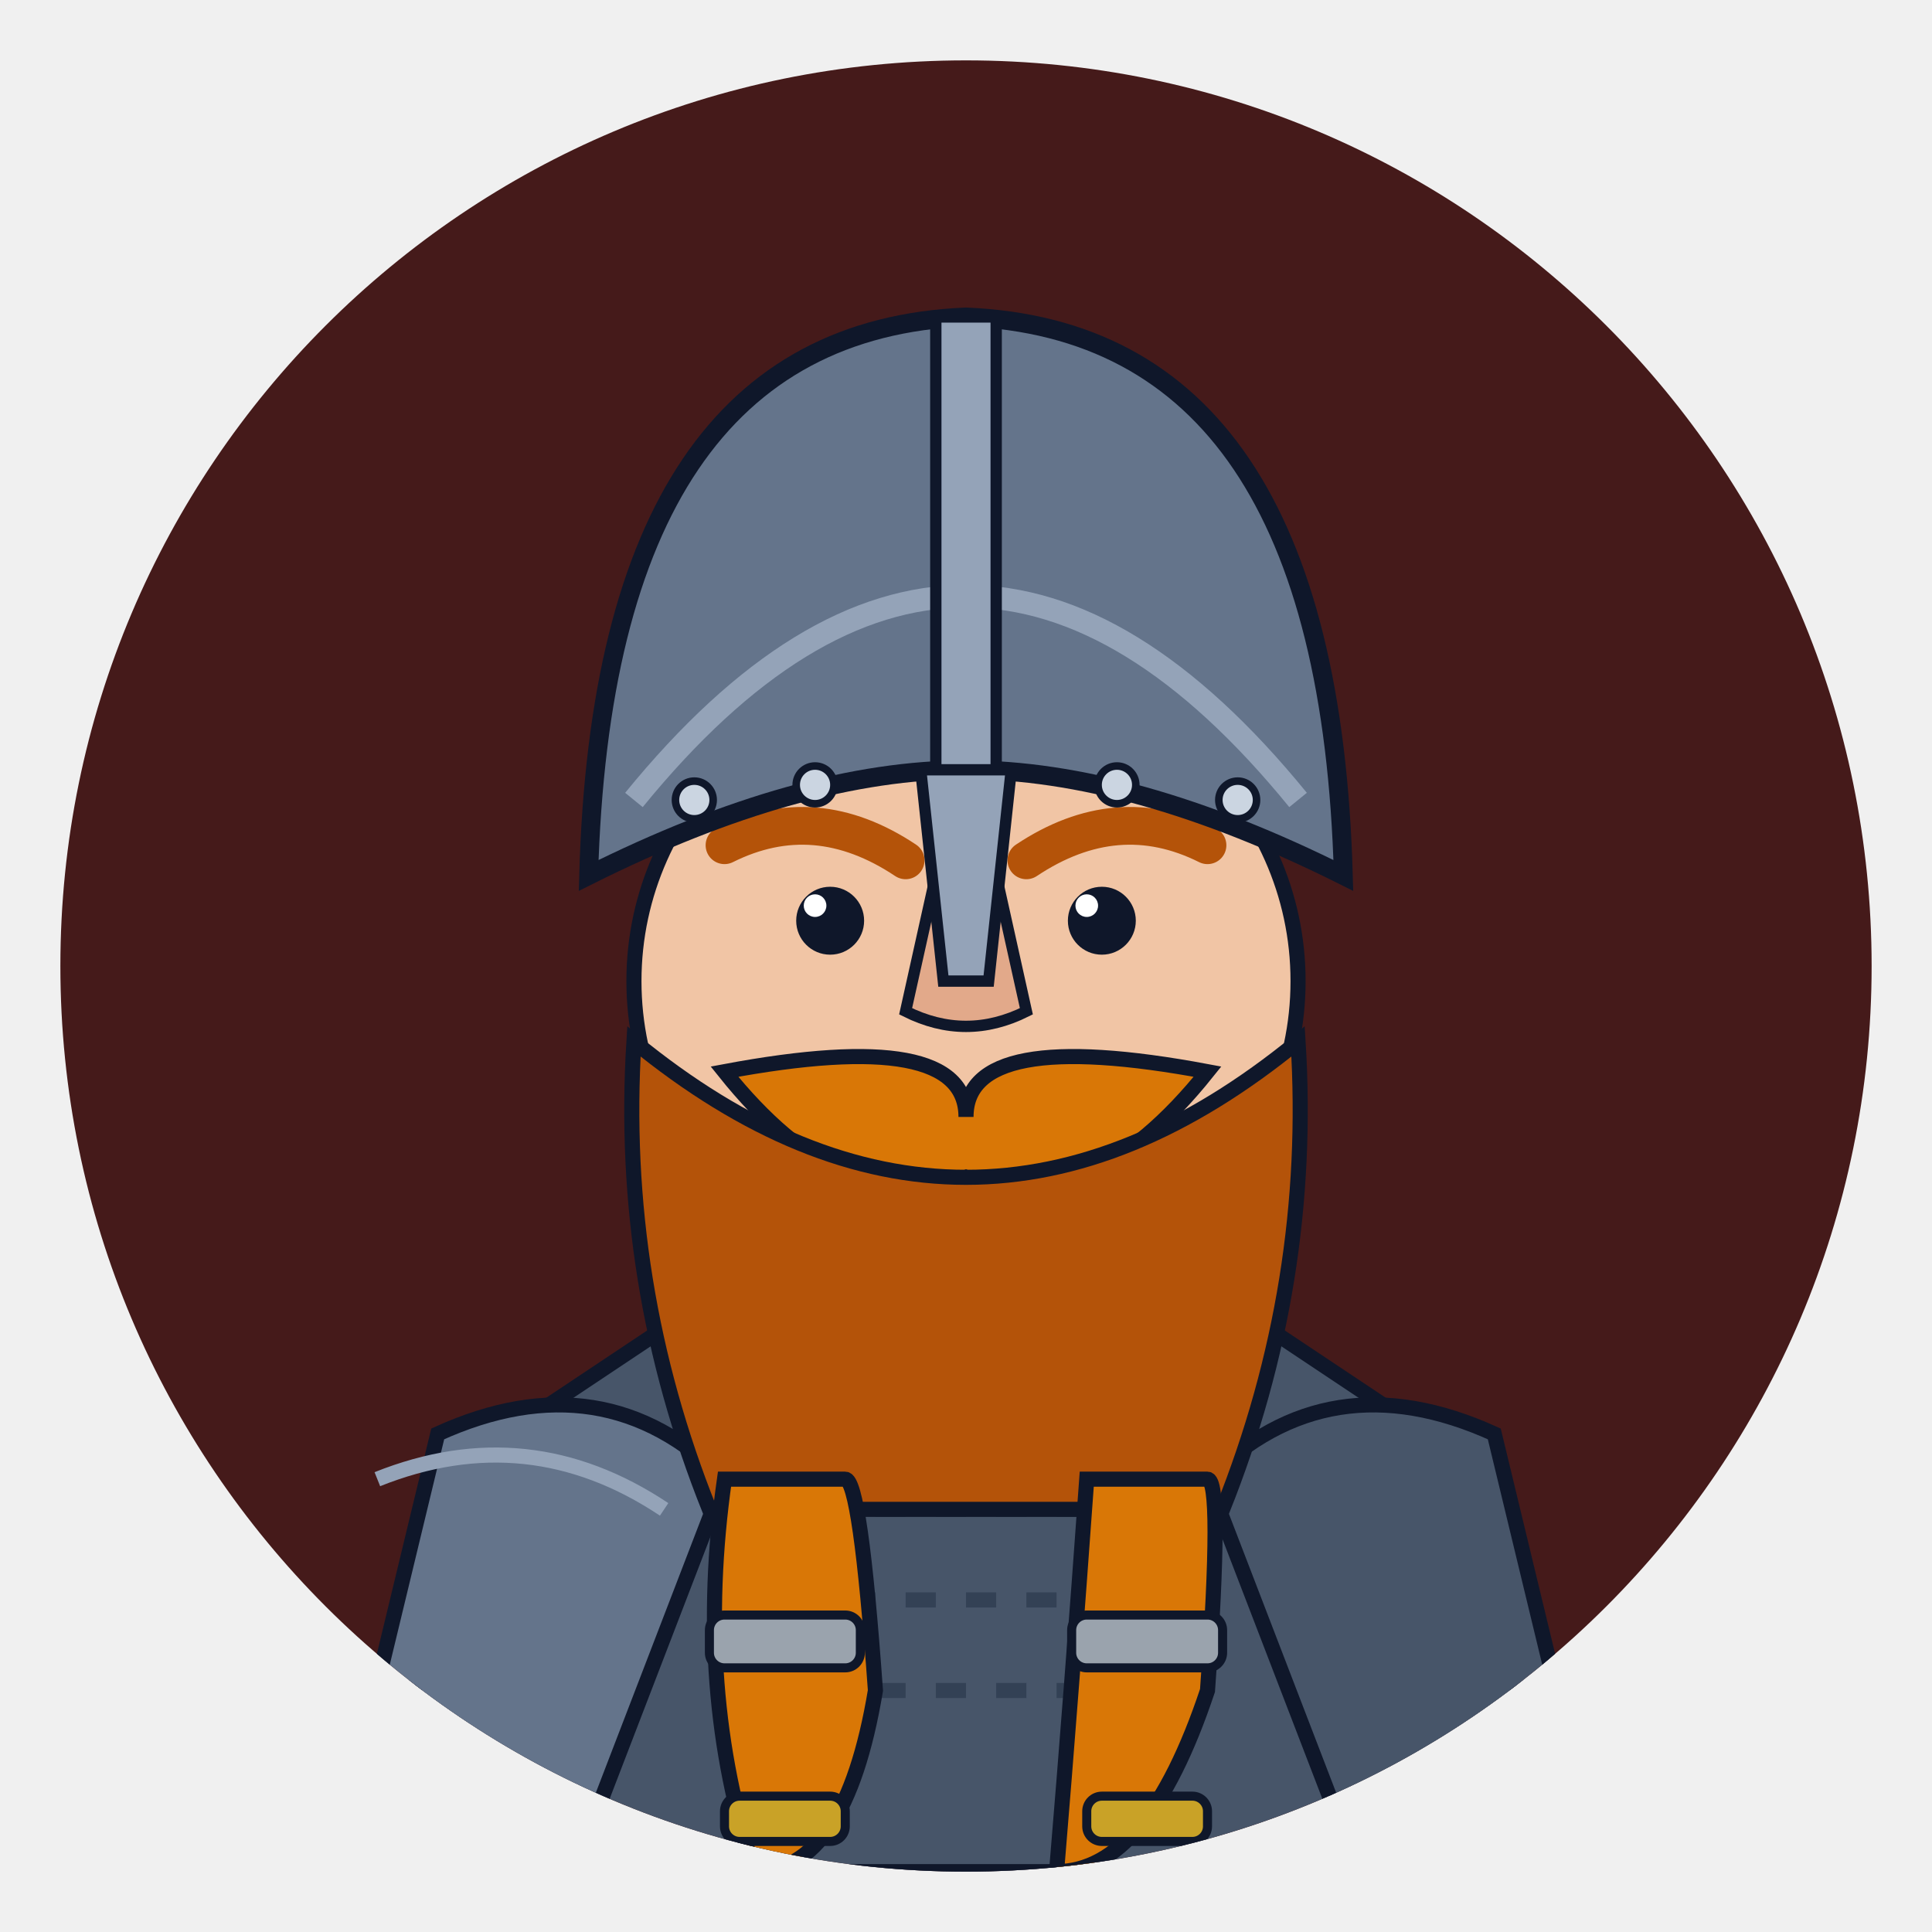
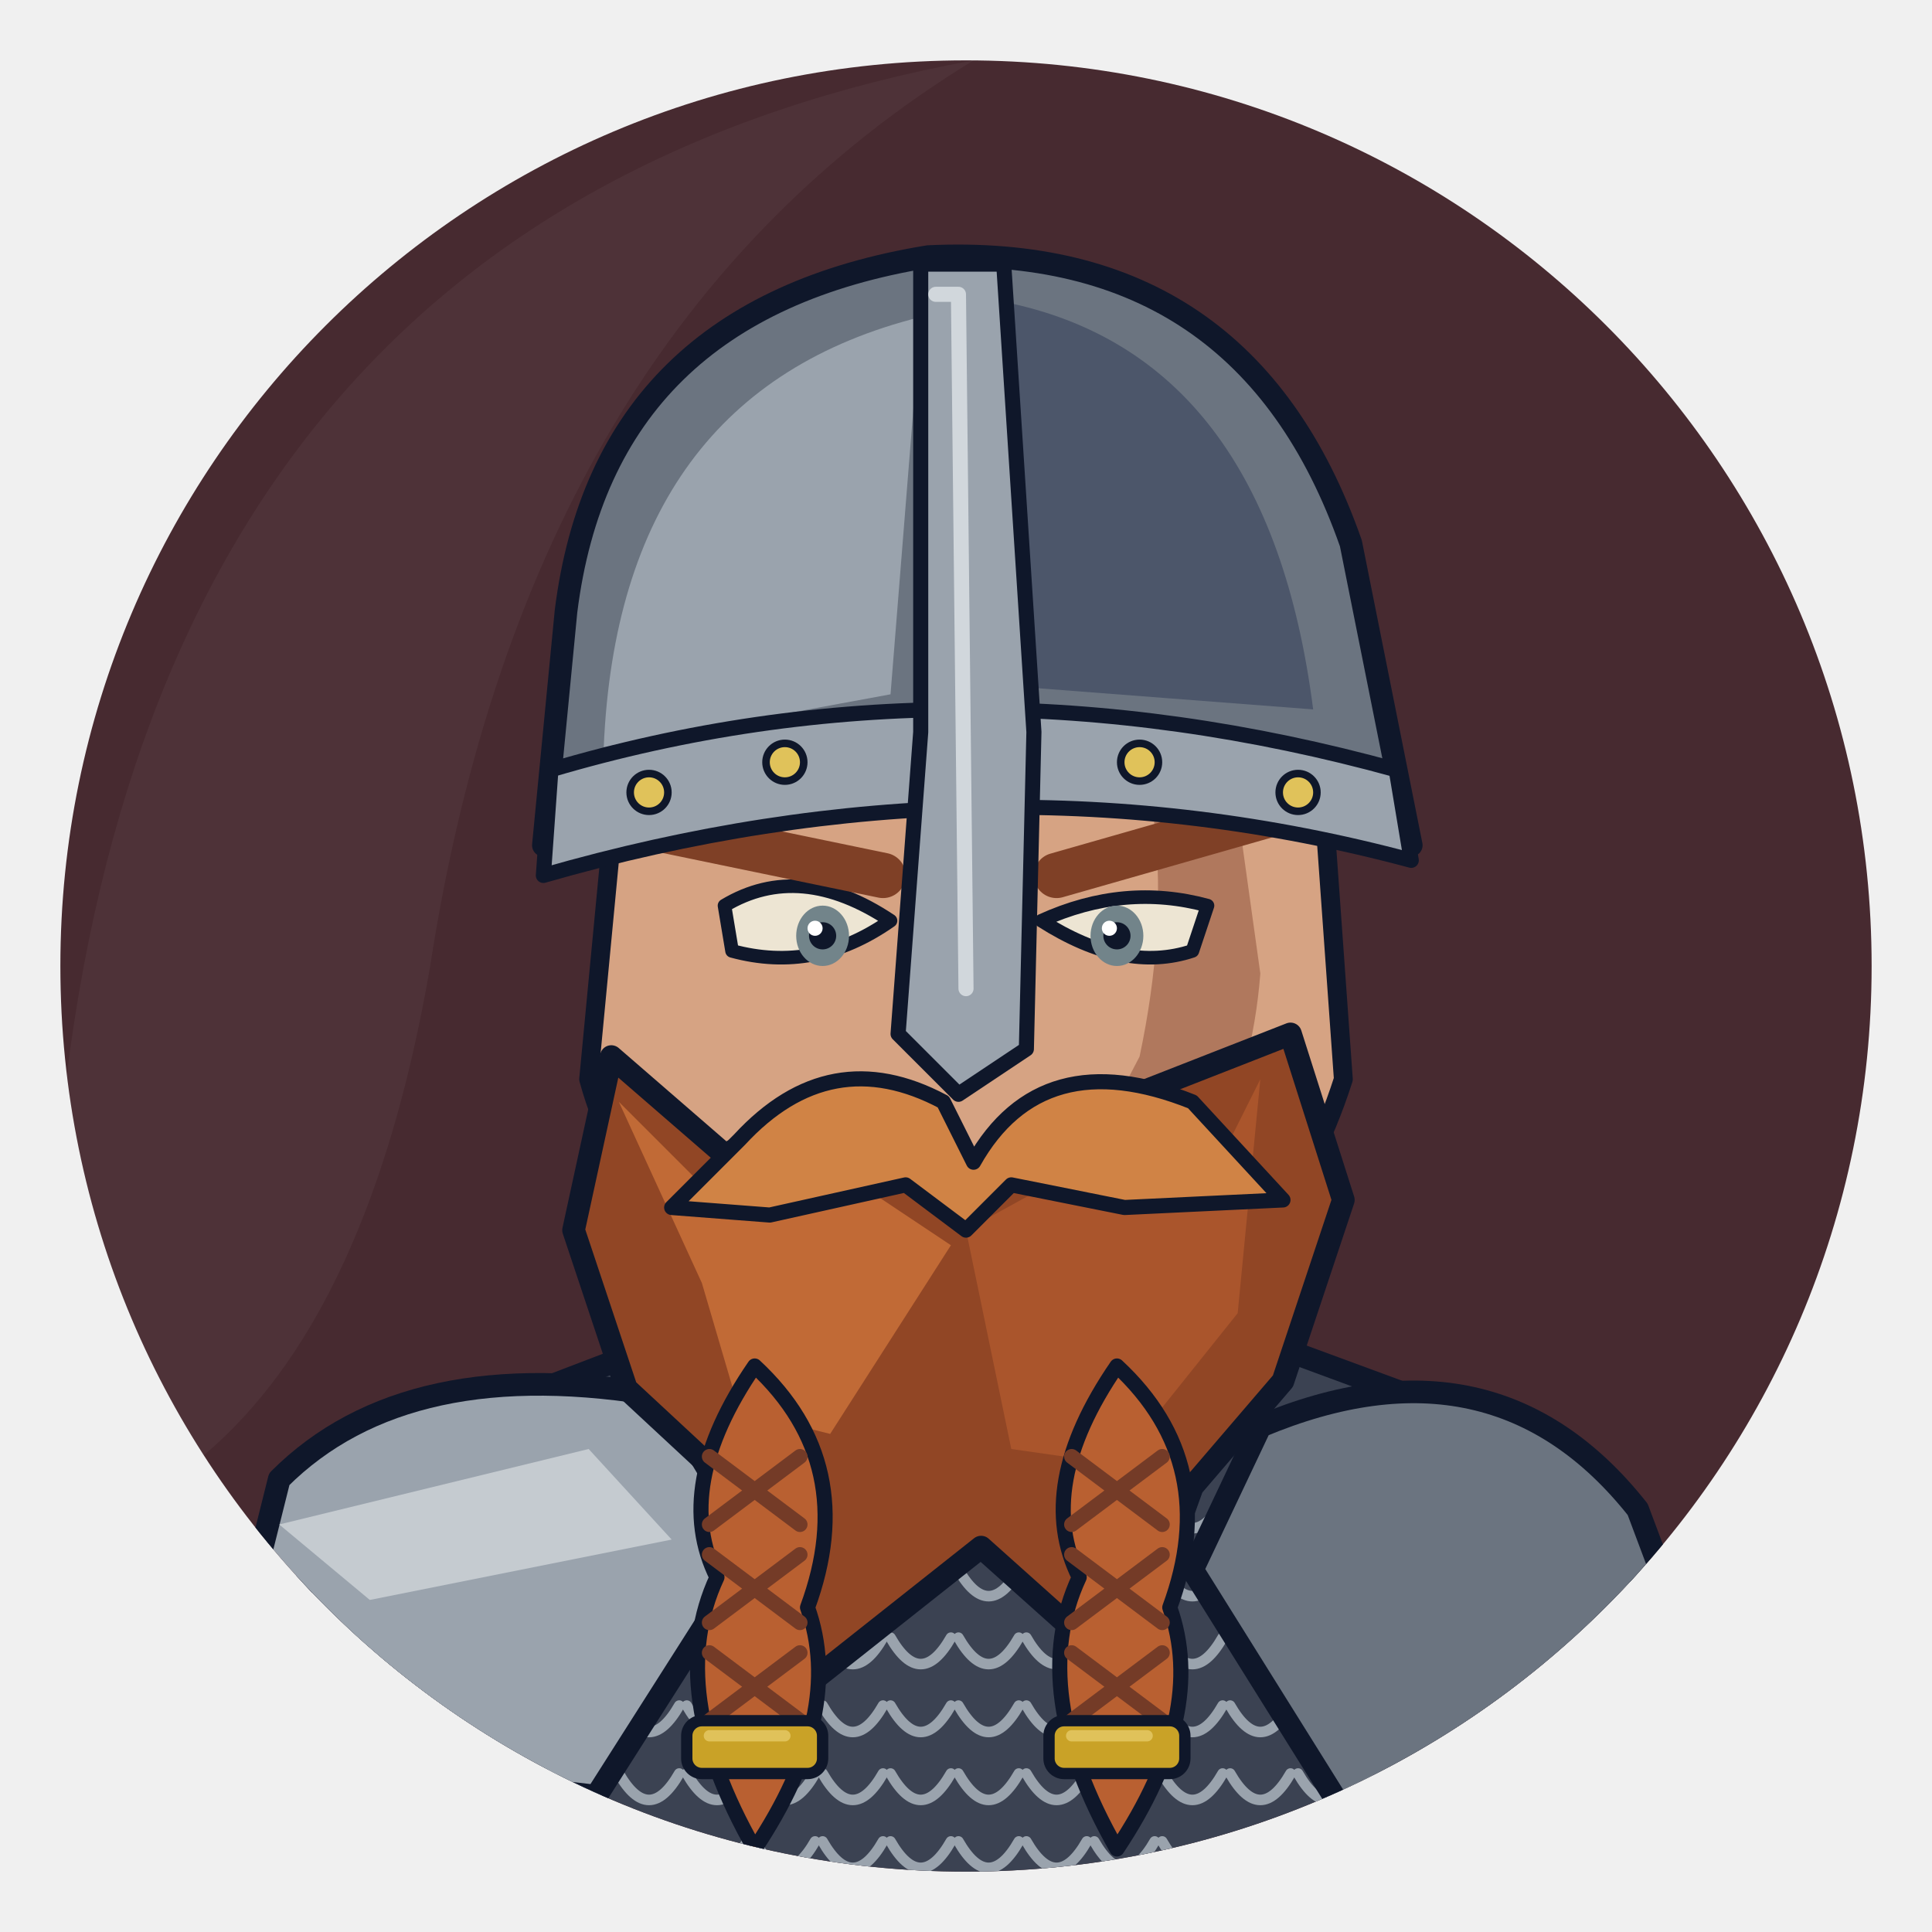
- <svg xmlns="http://www.w3.org/2000/svg" width="256" height="256" viewBox="0 0 256 256">
+ <svg xmlns="http://www.w3.org/2000/svg" version="1.1" width="256" height="256" viewBox="0 0 256 256">
  <defs>
    <clipPath id="hero_thorin-clip">
      <circle cx="128" cy="128" r="120" />
    </clipPath>
  </defs>
  <g clip-path="url(#hero_thorin-clip)">
-     <circle cx="128" cy="128" r="120" fill="#451a1a" />
-     <path d="M48 248 L64 192 L88 176 L168 176 L192 192 L208 248 Z" fill="#475569" stroke="#0f172a" stroke-width="2" />
-     <path d="M96 188 L160 188 M92 200 L164 200 M96 212 L160 212 M100 224 L156 224" stroke="#334155" stroke-width="2" stroke-dasharray="4,4" />
-     <path d="M44 248 L58 190 Q80 180 96 196 L76 248 Z" fill="#64748b" stroke="#0f172a" stroke-width="2" />
-     <path d="M50 196 Q70 188 88 200" stroke="#94a3b8" stroke-width="2" fill="none" />
-     <path d="M212 248 L198 190 Q176 180 160 196 L180 248 Z" fill="#475569" stroke="#0f172a" stroke-width="2" />
-     <rect x="100" y="140" width="56" height="40" fill="#d6a383" />
-     <ellipse cx="128" cy="130" rx="44" ry="42" fill="#f1c5a5" stroke="#0f172a" stroke-width="2" />
-     <path d="M96 112 Q108 106 120 114" stroke="#b45309" stroke-width="5" stroke-linecap="round" fill="none" />
-     <path d="M136 114 Q148 106 160 112" stroke="#b45309" stroke-width="5" stroke-linecap="round" fill="none" />
-     <circle cx="110" cy="122" r="4.5" fill="#0f172a" />
-     <circle cx="146" cy="122" r="4.5" fill="#0f172a" />
-     <circle cx="108" cy="120" r="1.5" fill="#ffffff" />
-     <circle cx="144" cy="120" r="1.5" fill="#ffffff" />
-     <path d="M124 116 L120 134 Q128 138 136 134 L132 116 Z" fill="#e2a98a" stroke="#0f172a" stroke-width="1.5" />
-     <path d="M78 116 Q80 44 128 42 Q176 44 178 116 Q150 102 128 102 Q106 102 78 116 Z" fill="#64748b" stroke="#0f172a" stroke-width="2.5" />
-     <path d="M84 106 Q128 52 172 106" stroke="#94a3b8" stroke-width="3" fill="none" />
-     <path d="M124 42 H132 V106 H124 Z" fill="#94a3b8" stroke="#0f172a" stroke-width="1.5" />
-     <path d="M122 102 H134 L131 130 H125 Z" fill="#94a3b8" stroke="#0f172a" stroke-width="1.5" />
-     <circle cx="92" cy="106" r="2.5" fill="#cbd5e1" stroke="#0f172a" stroke-width="1" />
-     <circle cx="108" cy="104" r="2.5" fill="#cbd5e1" stroke="#0f172a" stroke-width="1" />
-     <circle cx="148" cy="104" r="2.5" fill="#cbd5e1" stroke="#0f172a" stroke-width="1" />
-     <circle cx="164" cy="106" r="2.5" fill="#cbd5e1" stroke="#0f172a" stroke-width="1" />
-     <path d="M96 142 Q128 136 128 148 Q128 136 160 142 Q144 162 128 156 Q112 162 96 142 Z" fill="#d97706" stroke="#0f172a" stroke-width="2" />
-     <path d="M84 138 Q82 170 94 200 L162 200 Q174 170 172 138 Q150 156 128 156 Q106 156 84 138 Z" fill="#b45309" stroke="#0f172a" stroke-width="2" />
-     <path d="M96 196 Q92 224 100 248 Q112 248 116 224 Q114 196 112 196 Z" fill="#d97706" stroke="#0f172a" stroke-width="2" />
-     <rect x="94" y="214" width="20" height="7" rx="2" fill="#9aa3ad" stroke="#0f172a" stroke-width="1.2" />
-     <rect x="96" y="238" width="16" height="6" rx="2" fill="#c9a227" stroke="#0f172a" stroke-width="1.2" />
-     <path d="M144 196 Q142 224 140 248 Q152 248 160 224 Q162 196 160 196 Z" fill="#d97706" stroke="#0f172a" stroke-width="2" />
-     <rect x="142" y="214" width="20" height="7" rx="2" fill="#9aa3ad" stroke="#0f172a" stroke-width="1.2" />
-     <rect x="144" y="238" width="16" height="6" rx="2" fill="#c9a227" stroke="#0f172a" stroke-width="1.2" />
+     <circle cx="128" cy="128" r="120" fill="#472a30" stroke="none" stroke-width="1" />
+     <path d="M8 150 Q20 28 129 8 Q70 44 57 128 Q46 192 8 203Z" fill="#ffffff" stroke="none" stroke-width="0" stroke-linejoin="round" stroke-linecap="round" opacity="0.04" />
+     <path d="M27 256 Q29 203 72 184 L106 171 H149 L187 185 Q226 200 234 256Z" fill="#3b4252" stroke="#0f172a" stroke-width="3" stroke-linejoin="round" stroke-linecap="round" />
+     <path d="M33 252 Q39 208 77 194 L105 181 L114 204 L83 216 L72 256Z" fill="#6b7480" stroke="#0f172a" stroke-width="0" stroke-linejoin="round" stroke-linecap="round" />
+     <path d="M73 199 q4 7 8 0" fill="none" stroke="#9aa3ad" stroke-width="1.4" stroke-linejoin="round" stroke-linecap="round" />
+     <path d="M82 199 q4 7 8 0" fill="none" stroke="#9aa3ad" stroke-width="1.4" stroke-linejoin="round" stroke-linecap="round" />
+     <path d="M91 199 q4 7 8 0" fill="none" stroke="#9aa3ad" stroke-width="1.4" stroke-linejoin="round" stroke-linecap="round" />
+     <path d="M100 199 q4 7 8 0" fill="none" stroke="#9aa3ad" stroke-width="1.4" stroke-linejoin="round" stroke-linecap="round" />
+     <path d="M109 199 q4 7 8 0" fill="none" stroke="#9aa3ad" stroke-width="1.4" stroke-linejoin="round" stroke-linecap="round" />
+     <path d="M118 199 q4 7 8 0" fill="none" stroke="#9aa3ad" stroke-width="1.4" stroke-linejoin="round" stroke-linecap="round" />
+     <path d="M127 199 q4 7 8 0" fill="none" stroke="#9aa3ad" stroke-width="1.4" stroke-linejoin="round" stroke-linecap="round" />
+     <path d="M136 199 q4 7 8 0" fill="none" stroke="#9aa3ad" stroke-width="1.4" stroke-linejoin="round" stroke-linecap="round" />
+     <path d="M145 199 q4 7 8 0" fill="none" stroke="#9aa3ad" stroke-width="1.4" stroke-linejoin="round" stroke-linecap="round" />
+     <path d="M154 199 q4 7 8 0" fill="none" stroke="#9aa3ad" stroke-width="1.4" stroke-linejoin="round" stroke-linecap="round" />
+     <path d="M163 199 q4 7 8 0" fill="none" stroke="#9aa3ad" stroke-width="1.4" stroke-linejoin="round" stroke-linecap="round" />
+     <path d="M172 199 q4 7 8 0" fill="none" stroke="#9aa3ad" stroke-width="1.4" stroke-linejoin="round" stroke-linecap="round" />
+     <path d="M181 199 q4 7 8 0" fill="none" stroke="#9aa3ad" stroke-width="1.4" stroke-linejoin="round" stroke-linecap="round" />
+     <path d="M73 208 q4 7 8 0" fill="none" stroke="#9aa3ad" stroke-width="1.4" stroke-linejoin="round" stroke-linecap="round" />
+     <path d="M82 208 q4 7 8 0" fill="none" stroke="#9aa3ad" stroke-width="1.4" stroke-linejoin="round" stroke-linecap="round" />
+     <path d="M91 208 q4 7 8 0" fill="none" stroke="#9aa3ad" stroke-width="1.4" stroke-linejoin="round" stroke-linecap="round" />
+     <path d="M100 208 q4 7 8 0" fill="none" stroke="#9aa3ad" stroke-width="1.4" stroke-linejoin="round" stroke-linecap="round" />
+     <path d="M109 208 q4 7 8 0" fill="none" stroke="#9aa3ad" stroke-width="1.4" stroke-linejoin="round" stroke-linecap="round" />
+     <path d="M118 208 q4 7 8 0" fill="none" stroke="#9aa3ad" stroke-width="1.4" stroke-linejoin="round" stroke-linecap="round" />
+     <path d="M127 208 q4 7 8 0" fill="none" stroke="#9aa3ad" stroke-width="1.4" stroke-linejoin="round" stroke-linecap="round" />
+     <path d="M136 208 q4 7 8 0" fill="none" stroke="#9aa3ad" stroke-width="1.4" stroke-linejoin="round" stroke-linecap="round" />
+     <path d="M145 208 q4 7 8 0" fill="none" stroke="#9aa3ad" stroke-width="1.4" stroke-linejoin="round" stroke-linecap="round" />
+     <path d="M154 208 q4 7 8 0" fill="none" stroke="#9aa3ad" stroke-width="1.4" stroke-linejoin="round" stroke-linecap="round" />
+     <path d="M163 208 q4 7 8 0" fill="none" stroke="#9aa3ad" stroke-width="1.4" stroke-linejoin="round" stroke-linecap="round" />
+     <path d="M172 208 q4 7 8 0" fill="none" stroke="#9aa3ad" stroke-width="1.4" stroke-linejoin="round" stroke-linecap="round" />
+     <path d="M181 208 q4 7 8 0" fill="none" stroke="#9aa3ad" stroke-width="1.4" stroke-linejoin="round" stroke-linecap="round" />
+     <path d="M73 217 q4 7 8 0" fill="none" stroke="#9aa3ad" stroke-width="1.4" stroke-linejoin="round" stroke-linecap="round" />
+     <path d="M82 217 q4 7 8 0" fill="none" stroke="#9aa3ad" stroke-width="1.4" stroke-linejoin="round" stroke-linecap="round" />
+     <path d="M91 217 q4 7 8 0" fill="none" stroke="#9aa3ad" stroke-width="1.4" stroke-linejoin="round" stroke-linecap="round" />
+     <path d="M100 217 q4 7 8 0" fill="none" stroke="#9aa3ad" stroke-width="1.4" stroke-linejoin="round" stroke-linecap="round" />
+     <path d="M109 217 q4 7 8 0" fill="none" stroke="#9aa3ad" stroke-width="1.4" stroke-linejoin="round" stroke-linecap="round" />
+     <path d="M118 217 q4 7 8 0" fill="none" stroke="#9aa3ad" stroke-width="1.4" stroke-linejoin="round" stroke-linecap="round" />
+     <path d="M127 217 q4 7 8 0" fill="none" stroke="#9aa3ad" stroke-width="1.4" stroke-linejoin="round" stroke-linecap="round" />
+     <path d="M136 217 q4 7 8 0" fill="none" stroke="#9aa3ad" stroke-width="1.4" stroke-linejoin="round" stroke-linecap="round" />
+     <path d="M145 217 q4 7 8 0" fill="none" stroke="#9aa3ad" stroke-width="1.4" stroke-linejoin="round" stroke-linecap="round" />
+     <path d="M154 217 q4 7 8 0" fill="none" stroke="#9aa3ad" stroke-width="1.4" stroke-linejoin="round" stroke-linecap="round" />
+     <path d="M163 217 q4 7 8 0" fill="none" stroke="#9aa3ad" stroke-width="1.4" stroke-linejoin="round" stroke-linecap="round" />
+     <path d="M172 217 q4 7 8 0" fill="none" stroke="#9aa3ad" stroke-width="1.4" stroke-linejoin="round" stroke-linecap="round" />
+     <path d="M181 217 q4 7 8 0" fill="none" stroke="#9aa3ad" stroke-width="1.4" stroke-linejoin="round" stroke-linecap="round" />
+     <path d="M73 226 q4 7 8 0" fill="none" stroke="#9aa3ad" stroke-width="1.4" stroke-linejoin="round" stroke-linecap="round" />
+     <path d="M82 226 q4 7 8 0" fill="none" stroke="#9aa3ad" stroke-width="1.4" stroke-linejoin="round" stroke-linecap="round" />
+     <path d="M91 226 q4 7 8 0" fill="none" stroke="#9aa3ad" stroke-width="1.4" stroke-linejoin="round" stroke-linecap="round" />
+     <path d="M100 226 q4 7 8 0" fill="none" stroke="#9aa3ad" stroke-width="1.4" stroke-linejoin="round" stroke-linecap="round" />
+     <path d="M109 226 q4 7 8 0" fill="none" stroke="#9aa3ad" stroke-width="1.4" stroke-linejoin="round" stroke-linecap="round" />
+     <path d="M118 226 q4 7 8 0" fill="none" stroke="#9aa3ad" stroke-width="1.4" stroke-linejoin="round" stroke-linecap="round" />
+     <path d="M127 226 q4 7 8 0" fill="none" stroke="#9aa3ad" stroke-width="1.4" stroke-linejoin="round" stroke-linecap="round" />
+     <path d="M136 226 q4 7 8 0" fill="none" stroke="#9aa3ad" stroke-width="1.4" stroke-linejoin="round" stroke-linecap="round" />
+     <path d="M145 226 q4 7 8 0" fill="none" stroke="#9aa3ad" stroke-width="1.4" stroke-linejoin="round" stroke-linecap="round" />
+     <path d="M154 226 q4 7 8 0" fill="none" stroke="#9aa3ad" stroke-width="1.4" stroke-linejoin="round" stroke-linecap="round" />
+     <path d="M163 226 q4 7 8 0" fill="none" stroke="#9aa3ad" stroke-width="1.4" stroke-linejoin="round" stroke-linecap="round" />
+     <path d="M172 226 q4 7 8 0" fill="none" stroke="#9aa3ad" stroke-width="1.4" stroke-linejoin="round" stroke-linecap="round" />
+     <path d="M181 226 q4 7 8 0" fill="none" stroke="#9aa3ad" stroke-width="1.4" stroke-linejoin="round" stroke-linecap="round" />
+     <path d="M73 235 q4 7 8 0" fill="none" stroke="#9aa3ad" stroke-width="1.4" stroke-linejoin="round" stroke-linecap="round" />
+     <path d="M82 235 q4 7 8 0" fill="none" stroke="#9aa3ad" stroke-width="1.4" stroke-linejoin="round" stroke-linecap="round" />
+     <path d="M91 235 q4 7 8 0" fill="none" stroke="#9aa3ad" stroke-width="1.4" stroke-linejoin="round" stroke-linecap="round" />
+     <path d="M100 235 q4 7 8 0" fill="none" stroke="#9aa3ad" stroke-width="1.4" stroke-linejoin="round" stroke-linecap="round" />
+     <path d="M109 235 q4 7 8 0" fill="none" stroke="#9aa3ad" stroke-width="1.4" stroke-linejoin="round" stroke-linecap="round" />
+     <path d="M118 235 q4 7 8 0" fill="none" stroke="#9aa3ad" stroke-width="1.4" stroke-linejoin="round" stroke-linecap="round" />
+     <path d="M127 235 q4 7 8 0" fill="none" stroke="#9aa3ad" stroke-width="1.4" stroke-linejoin="round" stroke-linecap="round" />
+     <path d="M136 235 q4 7 8 0" fill="none" stroke="#9aa3ad" stroke-width="1.4" stroke-linejoin="round" stroke-linecap="round" />
+     <path d="M145 235 q4 7 8 0" fill="none" stroke="#9aa3ad" stroke-width="1.4" stroke-linejoin="round" stroke-linecap="round" />
+     <path d="M154 235 q4 7 8 0" fill="none" stroke="#9aa3ad" stroke-width="1.4" stroke-linejoin="round" stroke-linecap="round" />
+     <path d="M163 235 q4 7 8 0" fill="none" stroke="#9aa3ad" stroke-width="1.4" stroke-linejoin="round" stroke-linecap="round" />
+     <path d="M172 235 q4 7 8 0" fill="none" stroke="#9aa3ad" stroke-width="1.4" stroke-linejoin="round" stroke-linecap="round" />
+     <path d="M181 235 q4 7 8 0" fill="none" stroke="#9aa3ad" stroke-width="1.4" stroke-linejoin="round" stroke-linecap="round" />
+     <path d="M73 244 q4 7 8 0" fill="none" stroke="#9aa3ad" stroke-width="1.4" stroke-linejoin="round" stroke-linecap="round" />
+     <path d="M82 244 q4 7 8 0" fill="none" stroke="#9aa3ad" stroke-width="1.4" stroke-linejoin="round" stroke-linecap="round" />
+     <path d="M91 244 q4 7 8 0" fill="none" stroke="#9aa3ad" stroke-width="1.4" stroke-linejoin="round" stroke-linecap="round" />
+     <path d="M100 244 q4 7 8 0" fill="none" stroke="#9aa3ad" stroke-width="1.4" stroke-linejoin="round" stroke-linecap="round" />
+     <path d="M109 244 q4 7 8 0" fill="none" stroke="#9aa3ad" stroke-width="1.4" stroke-linejoin="round" stroke-linecap="round" />
+     <path d="M118 244 q4 7 8 0" fill="none" stroke="#9aa3ad" stroke-width="1.4" stroke-linejoin="round" stroke-linecap="round" />
+     <path d="M127 244 q4 7 8 0" fill="none" stroke="#9aa3ad" stroke-width="1.4" stroke-linejoin="round" stroke-linecap="round" />
+     <path d="M136 244 q4 7 8 0" fill="none" stroke="#9aa3ad" stroke-width="1.4" stroke-linejoin="round" stroke-linecap="round" />
+     <path d="M145 244 q4 7 8 0" fill="none" stroke="#9aa3ad" stroke-width="1.4" stroke-linejoin="round" stroke-linecap="round" />
+     <path d="M154 244 q4 7 8 0" fill="none" stroke="#9aa3ad" stroke-width="1.4" stroke-linejoin="round" stroke-linecap="round" />
+     <path d="M163 244 q4 7 8 0" fill="none" stroke="#9aa3ad" stroke-width="1.4" stroke-linejoin="round" stroke-linecap="round" />
+     <path d="M172 244 q4 7 8 0" fill="none" stroke="#9aa3ad" stroke-width="1.4" stroke-linejoin="round" stroke-linecap="round" />
+     <path d="M181 244 q4 7 8 0" fill="none" stroke="#9aa3ad" stroke-width="1.4" stroke-linejoin="round" stroke-linecap="round" />
+     <path d="M28 232 L37 196 Q54 179 88 185 L100 205 L79 238Z" fill="#9aa3ad" stroke="#0f172a" stroke-width="3" stroke-linejoin="round" stroke-linecap="round" />
+     <path d="M37 202 L78 192 L89 204 L49 212Z" fill="#c5cbd0" stroke="#0f172a" stroke-width="0" stroke-linejoin="round" stroke-linecap="round" />
+     <path d="M167 189 Q198 176 217 200 L229 232 L178 240 L158 208Z" fill="#6b7480" stroke="#0f172a" stroke-width="3" stroke-linejoin="round" stroke-linecap="round" />
+     <path d="M109 159 L106 188 Q127 202 150 187 L146 159Z" fill="#b0785d" stroke="#0f172a" stroke-width="2" stroke-linejoin="round" stroke-linecap="round" />
+     <path d="M82 101 Q127 77 175 101 L178 143 Q170 168 150 176 H108 Q84 165 78 143Z" fill="#d6a383" stroke="#0f172a" stroke-width="2.5" stroke-linejoin="round" stroke-linecap="round" />
+     <path d="M145 84 Q158 107 151 140 L139 163 L128 177 L145 173 Q165 155 167 129 L161 86Z" fill="#b0785d" stroke="#0f172a" stroke-width="0" stroke-linejoin="round" stroke-linecap="round" />
+     <path d="M94 105 Q92 91 114 88" fill="#f4d4b5" stroke="#f4d4b5" stroke-width="2" stroke-linejoin="round" stroke-linecap="round" />
+     <path d="M96 120 Q106 114 118 122 Q108 129 97 126Z" fill="#ede5d3" stroke="#0f172a" stroke-width="1.8" stroke-linejoin="round" stroke-linecap="round" />
+     <path d="M138 122 Q149 117 160 120 L158 126 Q149 129 138 122Z" fill="#ede5d3" stroke="#0f172a" stroke-width="1.8" stroke-linejoin="round" stroke-linecap="round" />
+     <ellipse cx="109" cy="124" rx="3.5" ry="4" fill="#72848a" stroke="none" stroke-width="1" />
+     <ellipse cx="148" cy="124" rx="3.5" ry="4" fill="#72848a" stroke="none" stroke-width="1" />
+     <circle cx="109" cy="124" r="1.8" fill="#0f172a" stroke="none" stroke-width="1" />
+     <circle cx="148" cy="124" r="1.8" fill="#0f172a" stroke="none" stroke-width="1" />
+     <circle cx="108" cy="123" r="1" fill="#ffffff" stroke="none" stroke-width="1" />
+     <circle cx="147" cy="123" r="1" fill="#ffffff" stroke="none" stroke-width="1" />
+     <path d="M88 110 L117 116 M140 116 L168 108" fill="none" stroke="#7f4026" stroke-width="6" stroke-linejoin="round" stroke-linecap="round" />
+     <path d="M81 140 L96 153 L111 146 L128 157 L148 146 L171 137 L178 159 L170 183 L158 197 L149 222 L130 205 L106 224 L97 197 L83 184 L76 163Z" fill="#914625" stroke="#0f172a" stroke-width="3" stroke-linejoin="round" stroke-linecap="round" />
+     <path d="M82 146 L93 157 L108 153 L126 165 L110 190 L98 187 L93 170Z" fill="#c16a36" stroke="#0f172a" stroke-width="0" stroke-linejoin="round" stroke-linecap="round" />
+     <path d="M128 163 L148 152 L162 153 L167 143 L164 174 L148 194 L134 192Z" fill="#aa552c" stroke="#0f172a" stroke-width="0" stroke-linejoin="round" stroke-linecap="round" />
+     <path d="M98 151 Q110 138 125 146 L129 154 Q138 138 158 146 L170 159 L149 160 L134 157 L128 163 L120 157 L102 161 L89 160Z" fill="#d08345" stroke="#0f172a" stroke-width="2" stroke-linejoin="round" stroke-linecap="round" />
+     <path d="M100 181 Q89 197 95 209 Q88 224 100 245 Q112 227 107 213 Q114 194 100 181Z" fill="#b96031" stroke="#0f172a" stroke-width="2" stroke-linejoin="round" stroke-linecap="round" />
+     <path d="M94 193 L106 202 M106 193 L94 202" fill="none" stroke="#743b27" stroke-width="2" stroke-linejoin="round" stroke-linecap="round" />
+     <path d="M94 206 L106 215 M106 206 L94 215" fill="none" stroke="#743b27" stroke-width="2" stroke-linejoin="round" stroke-linecap="round" />
+     <path d="M94 219 L106 228 M106 219 L94 228" fill="none" stroke="#743b27" stroke-width="2" stroke-linejoin="round" stroke-linecap="round" />
+     <rect x="91" y="228" width="18" height="7" rx="2" fill="#c9a227" stroke="#0f172a" stroke-width="1.5" />
+     <path d="M94 230 H104" fill="none" stroke="#e0c25a" stroke-width="1.5" stroke-linejoin="round" stroke-linecap="round" />
+     <path d="M148 181 Q137 197 143 209 Q136 224 148 245 Q160 227 155 213 Q162 194 148 181Z" fill="#b96031" stroke="#0f172a" stroke-width="2" stroke-linejoin="round" stroke-linecap="round" />
+     <path d="M142 193 L154 202 M154 193 L142 202" fill="none" stroke="#743b27" stroke-width="2" stroke-linejoin="round" stroke-linecap="round" />
+     <path d="M142 206 L154 215 M154 206 L142 215" fill="none" stroke="#743b27" stroke-width="2" stroke-linejoin="round" stroke-linecap="round" />
+     <path d="M142 219 L154 228 M154 219 L142 228" fill="none" stroke="#743b27" stroke-width="2" stroke-linejoin="round" stroke-linecap="round" />
+     <rect x="139" y="228" width="18" height="7" rx="2" fill="#c9a227" stroke="#0f172a" stroke-width="1.5" />
+     <path d="M142 230 H152" fill="none" stroke="#e0c25a" stroke-width="1.5" stroke-linejoin="round" stroke-linecap="round" />
+     <path d="M72 112 L75 81 Q80 41 123 34 Q165 32 179 72 L187 112 L166 105 Q128 98 88 109Z" fill="#6b7480" stroke="#0f172a" stroke-width="3" stroke-linejoin="round" stroke-linecap="round" />
+     <path d="M80 99 Q82 52 122 42 L118 92Z" fill="#9aa3ad" stroke="#0f172a" stroke-width="0" stroke-linejoin="round" stroke-linecap="round" />
+     <path d="M133 40 Q168 47 174 94 L135 91Z" fill="#4c566a" stroke="#0f172a" stroke-width="0" stroke-linejoin="round" stroke-linecap="round" />
+     <path d="M73 102 Q127 86 185 102 L187 114 Q131 99 72 116Z" fill="#9aa3ad" stroke="#0f172a" stroke-width="2" stroke-linejoin="round" stroke-linecap="round" />
+     <path d="M122 35 H133 L137 97 L136 139 L127 145 L119 137 L122 97Z" fill="#9aa3ad" stroke="#0f172a" stroke-width="2" stroke-linejoin="round" stroke-linecap="round" />
+     <path d="M124 39 H127 L128 131" fill="none" stroke="#d1d7dc" stroke-width="2" stroke-linejoin="round" stroke-linecap="round" />
+     <circle cx="86" cy="105" r="2.5" fill="#e0c25a" stroke="#0f172a" stroke-width="1" />
+     <circle cx="104" cy="101" r="2.5" fill="#e0c25a" stroke="#0f172a" stroke-width="1" />
+     <circle cx="151" cy="101" r="2.5" fill="#e0c25a" stroke="#0f172a" stroke-width="1" />
+     <circle cx="172" cy="105" r="2.5" fill="#e0c25a" stroke="#0f172a" stroke-width="1" />
  </g>
</svg>
